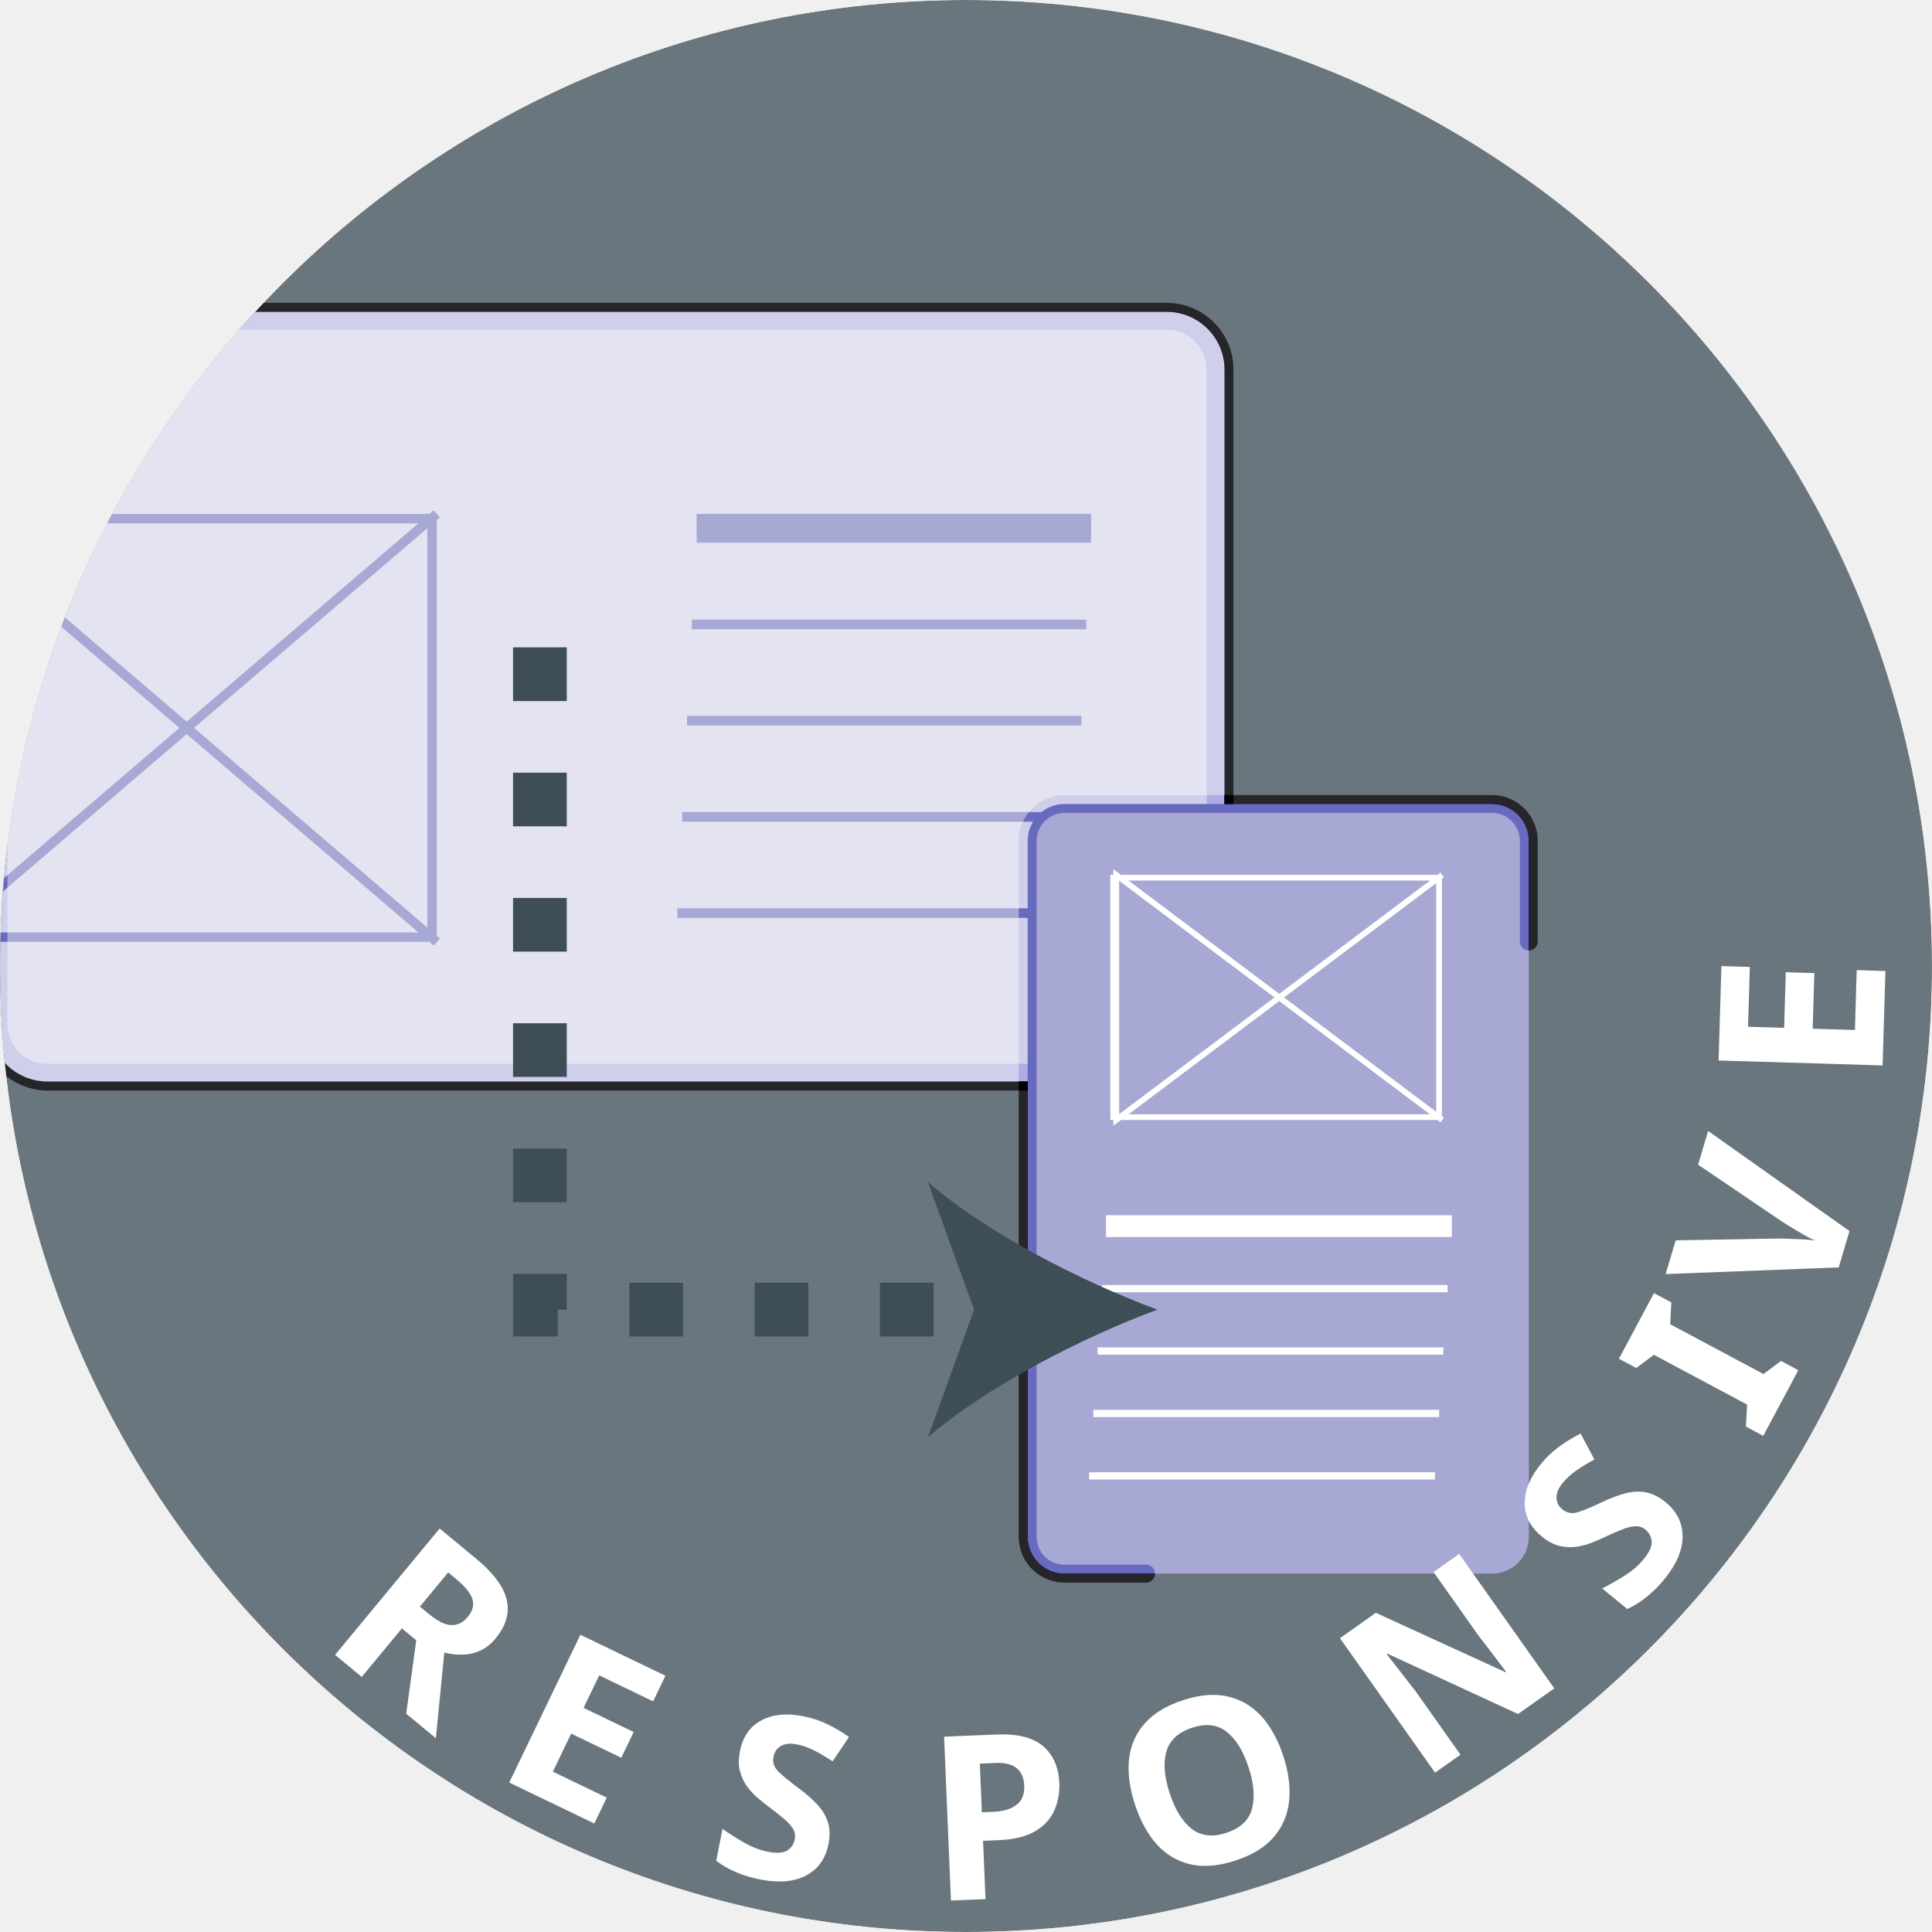
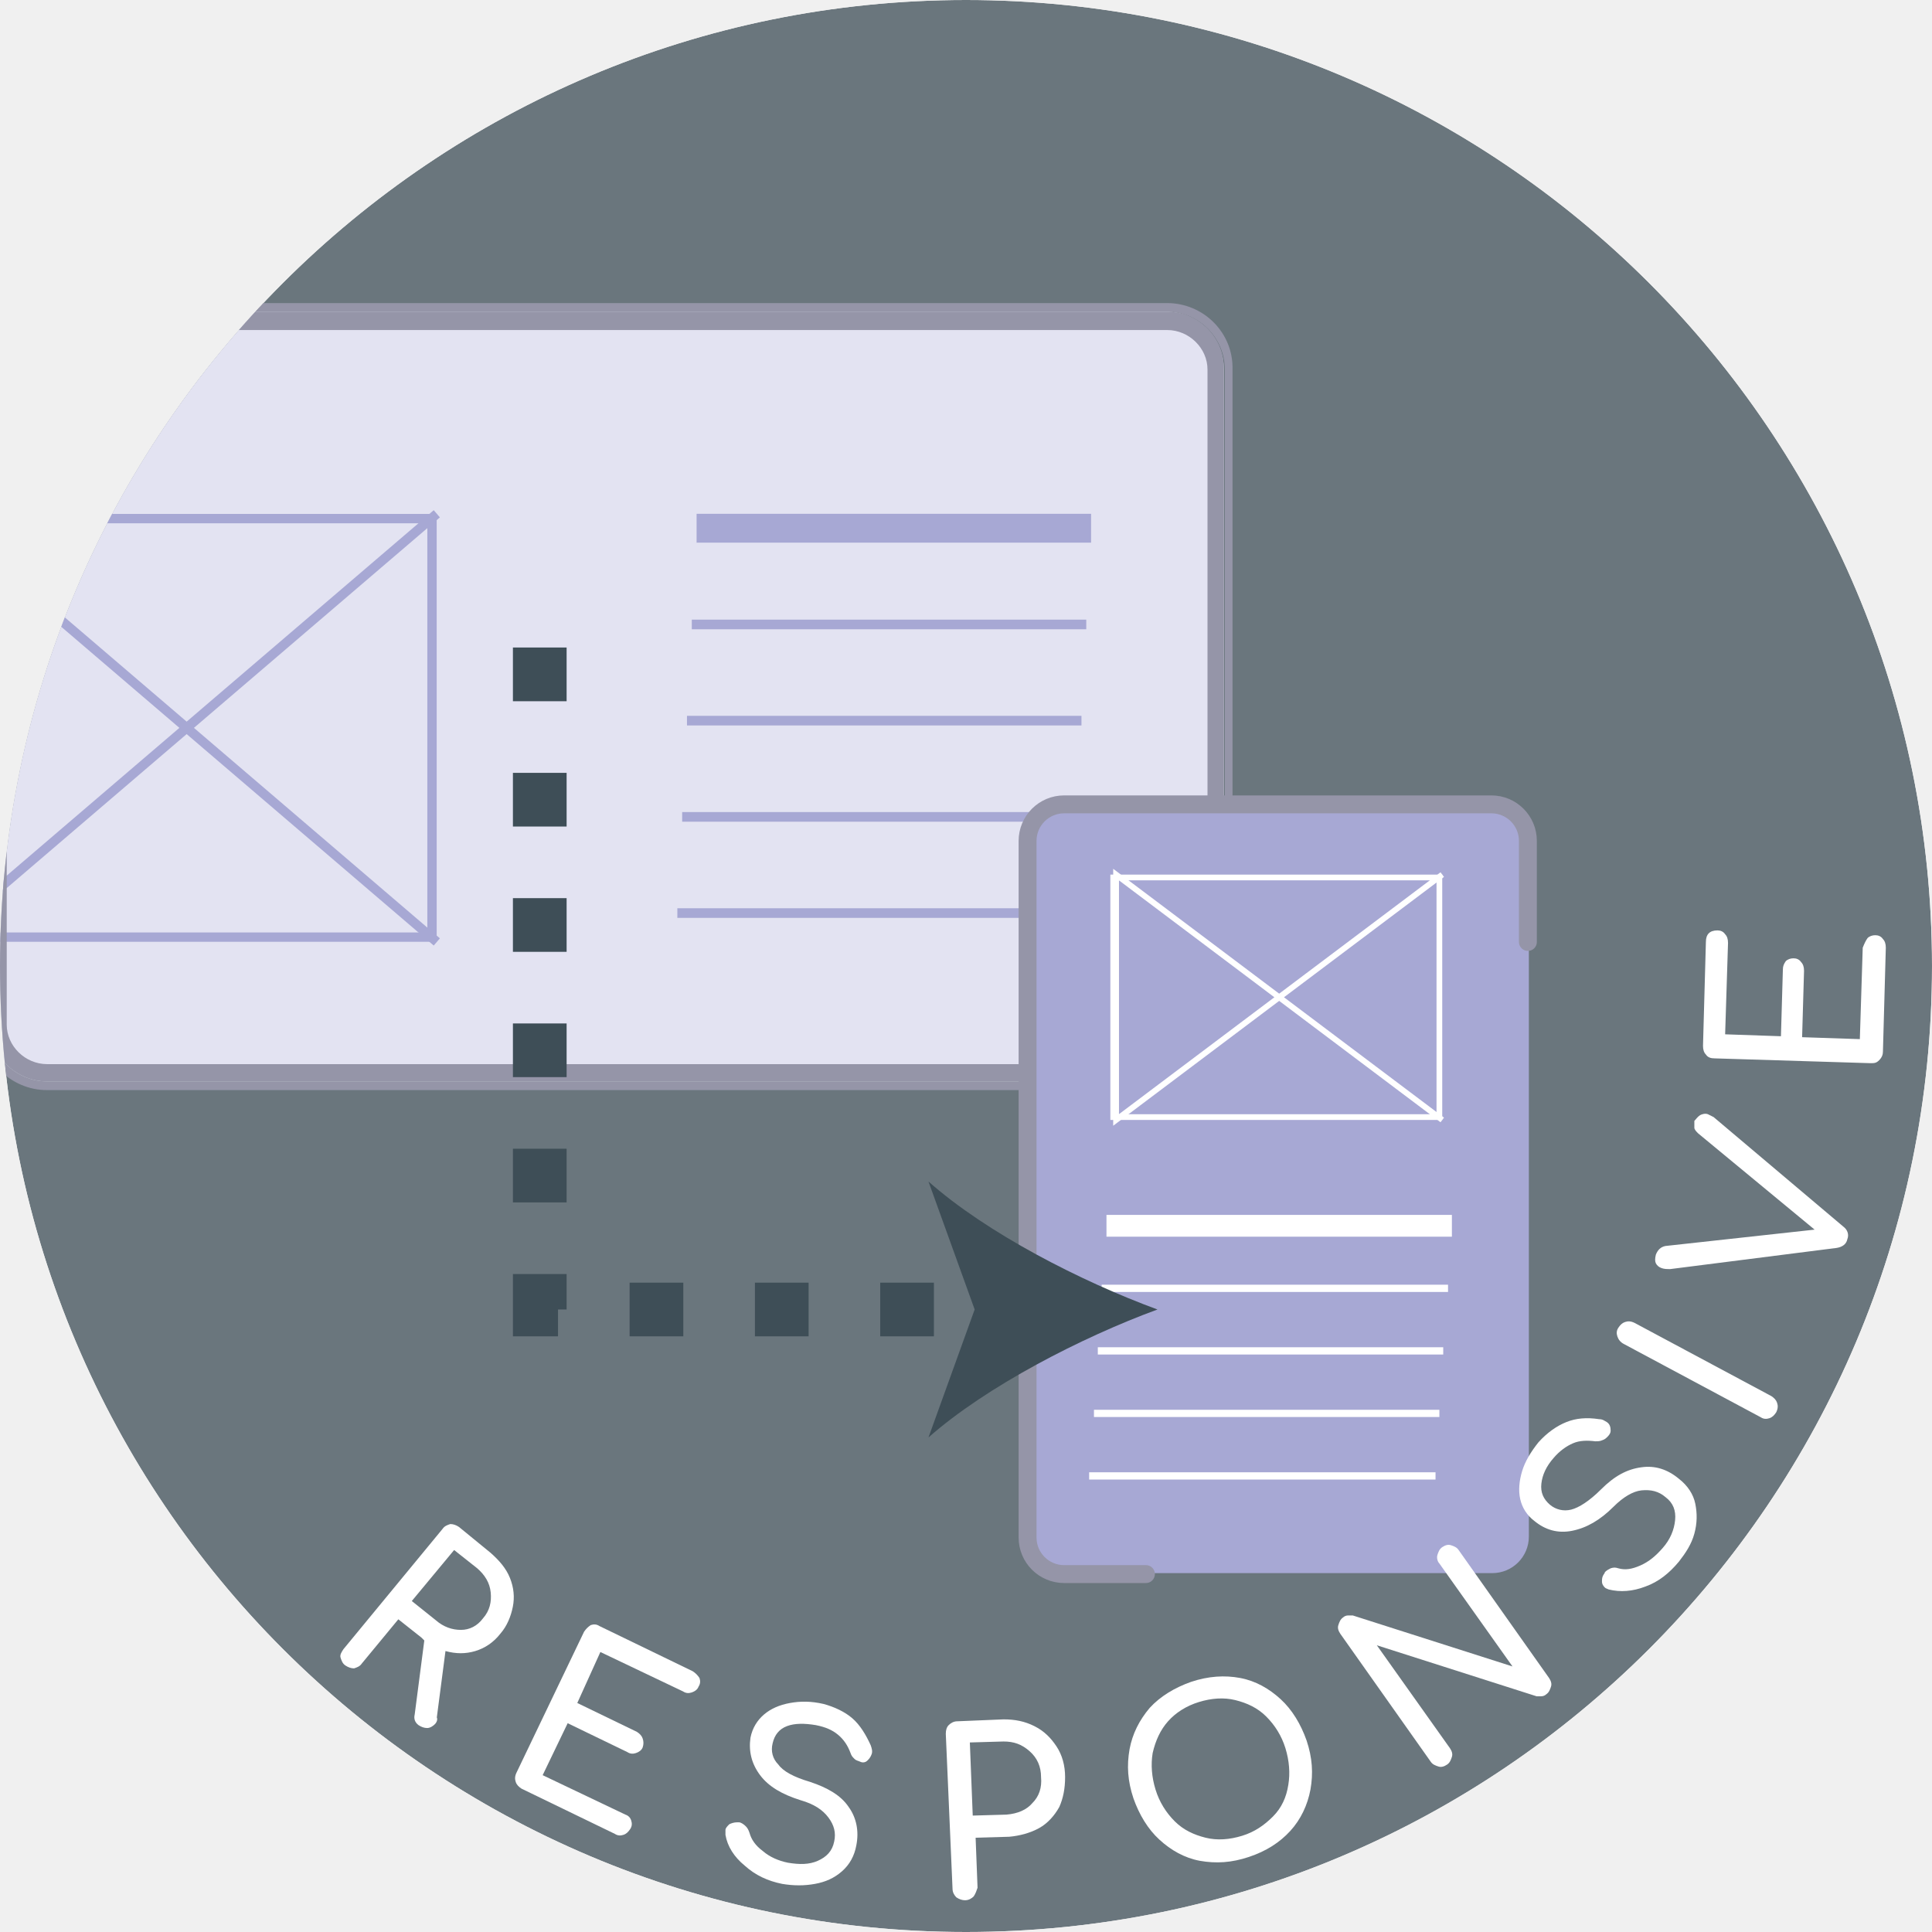
- <svg xmlns="http://www.w3.org/2000/svg" width="200.82" height="200.82" viewBox="0 0 200.82 200.82">
-   <defs>
-     <clipPath id="clip-path">
-       <circle cx="100.41" cy="100.41" r="100.41" style="fill: none" />
-     </clipPath>
-   </defs>
-   <g style="isolation: isolate">
-     <g id="Layer_1" data-name="Layer 1">
-       <g style="clip-path: url(#clip-path)">
-         <g style="opacity: 0.75">
-           <circle cx="100.41" cy="100.41" r="100.41" style="fill: #3e4e57" />
-         </g>
-         <g style="mix-blend-mode: color-burn">
-           <path d="M121.27,32.41a6,6,0,0,1,6,6v68a6,6,0,0,1-6,6H4.92a6,6,0,0,1-6-6v-68a6,6,0,0,1,6-6H121.27m0-.93H4.92A6.94,6.94,0,0,0-2,38.42v68a7,7,0,0,0,6.94,6.94H121.27a7,7,0,0,0,6.94-6.94v-68a6.94,6.94,0,0,0-6.94-6.94Z" style="fill: #9595a8" />
-         </g>
-         <rect x="-1.09" y="32.41" width="128.37" height="80" rx="6.01" style="fill: #e3e3f2" />
-         <g>
-           <rect x="-7.09" y="53.91" width="52" height="43.5" style="fill: none;stroke: #a7a8d4;stroke-miterlimit: 10;stroke-width: 0.972px" />
-           <polyline points="45.41 97.91 -6.59 53.41 -6.59 97.91 45.41 53.41" style="fill: none;stroke: #a7a8d4;stroke-miterlimit: 10;stroke-width: 0.984px" />
-         </g>
-         <g>
-           <line x1="70.41" y1="94.91" x2="111.41" y2="94.91" style="fill: none;stroke: #a7a8d4;stroke-miterlimit: 10" />
-           <line x1="70.91" y1="84.91" x2="111.91" y2="84.91" style="fill: none;stroke: #a7a8d4;stroke-miterlimit: 10" />
-           <line x1="71.41" y1="74.91" x2="112.41" y2="74.91" style="fill: none;stroke: #a7a8d4;stroke-miterlimit: 10" />
-           <line x1="71.91" y1="64.91" x2="112.91" y2="64.91" style="fill: none;stroke: #a7a8d4;stroke-miterlimit: 10" />
-           <line x1="72.41" y1="54.91" x2="113.41" y2="54.91" style="fill: none;stroke: #a7a8d4;stroke-miterlimit: 10;stroke-width: 3px" />
-         </g>
-         <g style="mix-blend-mode: color-burn">
-           <path d="M121.27,34.27a4.15,4.15,0,0,1,4.15,4.15v68a4.15,4.15,0,0,1-4.15,4.15H4.92A4.15,4.15,0,0,1,.77,106.4v-68a4.15,4.15,0,0,1,4.15-4.15H121.27m0-1.86H4.92a6,6,0,0,0-6,6v68a6,6,0,0,0,6,6H121.27a6,6,0,0,0,6-6v-68a6,6,0,0,0-6-6Z" style="fill: #9595a8" />
-         </g>
-         <rect x="106.82" y="83.57" width="52.09" height="80" rx="3.83" style="fill: #a7a8d4" />
-         <g>
-           <line x1="113.21" y1="153.41" x2="149.16" y2="153.41" style="fill: none;stroke: #fff;stroke-miterlimit: 10;stroke-width: 0.754px" />
-           <line x1="113.65" y1="146.92" x2="149.59" y2="146.92" style="fill: none;stroke: #fff;stroke-miterlimit: 10;stroke-width: 0.754px" />
-           <line x1="114.09" y1="140.43" x2="150.03" y2="140.43" style="fill: none;stroke: #fff;stroke-miterlimit: 10;stroke-width: 0.754px" />
-           <line x1="114.52" y1="133.94" x2="150.47" y2="133.94" style="fill: none;stroke: #fff;stroke-miterlimit: 10;stroke-width: 0.754px" />
-           <line x1="114.96" y1="127.45" x2="150.91" y2="127.45" style="fill: none;stroke: #fff;stroke-miterlimit: 10;stroke-width: 2.263px" />
-         </g>
-         <g>
-           <rect x="115.71" y="91.23" width="33.87" height="24.89" style="fill: none;stroke: #fff;stroke-miterlimit: 10;stroke-width: 0.594px" />
-           <polyline points="149.91 116.41 116.03 90.95 116.03 116.41 149.91 90.95" style="fill: none;stroke: #fff;stroke-miterlimit: 10;stroke-width: 0.6px" />
-         </g>
-         <path d="M119.13,163.57h-8.48a3.82,3.82,0,0,1-3.83-3.83V87.4a3.83,3.83,0,0,1,3.83-3.83h44.43a3.84,3.84,0,0,1,3.83,3.83V97.86" style="fill: none;stroke: #9595a8;stroke-linecap: round;stroke-miterlimit: 10;stroke-width: 1.86px;mix-blend-mode: color-burn" />
-         <text transform="translate(33.17 170.64) rotate(39.6)" style="font-size: 23.871px;fill: #fff;font-family: Comfortaa-Bold, Comfortaa;font-weight: 700">R</text>
-         <text transform="translate(50.99 184.35) rotate(25.71)" style="font-size: 23.871px;fill: #fff;font-family: Comfortaa-Bold, Comfortaa;font-weight: 700">E</text>
-         <text transform="translate(73.22 193.97) rotate(11.23)" style="font-size: 23.871px;fill: #fff;font-family: Comfortaa-Bold, Comfortaa;font-weight: 700">S</text>
-         <text transform="translate(96.69 197.64) rotate(-2.39)" style="font-size: 23.871px;fill: #fff;font-family: Comfortaa-Bold, Comfortaa;font-weight: 700">P</text>
-         <text transform="matrix(0.95, -0.31, 0.31, 0.95, 119.3, 196.12)" style="font-size: 23.871px;fill: #fff;font-family: Comfortaa-Bold, Comfortaa;font-weight: 700">O</text>
-         <text transform="matrix(0.82, -0.58, 0.58, 0.82, 147.4, 185.51)" style="font-size: 23.871px;fill: #fff;font-family: Comfortaa-Bold, Comfortaa;font-weight: 700">N</text>
-         <text transform="translate(169.06 168.59) rotate(-50.68)" style="font-size: 23.871px;fill: #fff;font-family: Comfortaa-Bold, Comfortaa;font-weight: 700">S</text>
-         <text transform="matrix(0.47, -0.88, 0.88, 0.47, 182.92, 149.92)" style="font-size: 23.871px;fill: #fff;font-family: Comfortaa-Bold, Comfortaa;font-weight: 700">I</text>
-         <text transform="translate(189.48 137.28) rotate(-73.48)" style="font-size: 23.871px;fill: #fff;font-family: Comfortaa-Bold, Comfortaa;font-weight: 700">V</text>
-         <text transform="matrix(0.03, -1, 1, 0.03, 195.62, 112.9)" style="font-size: 23.871px;fill: #fff;font-family: Comfortaa-Bold, Comfortaa;font-weight: 700">E</text>
-         <g>
-           <polyline points="56.12 67.29 56.12 136.13 103.46 136.13" style="fill: none;stroke: #3e4e57;stroke-miterlimit: 10;stroke-width: 5.581px;stroke-dasharray: 5.581,7.442" />
-           <path d="M120.3,136.13c-7.92,2.94-17.75,8-23.85,13.27l4.8-13.27-4.8-13.27C102.55,128.17,112.38,133.19,120.3,136.13Z" style="fill: #3e4e57" />
+ <svg xmlns="http://www.w3.org/2000/svg" xmlns:xlink="http://www.w3.org/1999/xlink" version="1.1" id="Layer_1" x="0px" y="0px" viewBox="0 0 200.8 200.8" style="enable-background:new 0 0 200.8 200.8;" xml:space="preserve">
+   <style type="text/css">
+ 	.st0{clip-path:url(#SVGID_2_);}
+ 	.st1{opacity:0.75;}
+ 	.st2{fill:#3E4E57;}
+ 	.st3{fill:#9595A8;}
+ 	.st4{fill:#E3E3F2;}
+ 	.st5{fill:none;stroke:#A7A8D4;stroke-width:0.972;stroke-miterlimit:10;}
+ 	.st6{fill:none;stroke:#A7A8D4;stroke-width:0.984;stroke-miterlimit:10;}
+ 	.st7{fill:none;stroke:#A7A8D4;stroke-miterlimit:10;}
+ 	.st8{fill:none;stroke:#A7A8D4;stroke-width:3;stroke-miterlimit:10;}
+ 	.st9{fill:#A7A8D4;}
+ 	.st10{fill:none;stroke:#FFFFFF;stroke-width:0.754;stroke-miterlimit:10;}
+ 	.st11{fill:none;stroke:#FFFFFF;stroke-width:2.263;stroke-miterlimit:10;}
+ 	.st12{fill:none;stroke:#FFFFFF;stroke-width:0.594;stroke-miterlimit:10;}
+ 	.st13{fill:none;stroke:#FFFFFF;stroke-width:0.601;stroke-miterlimit:10;}
+ 	.st14{fill:none;stroke:#9595A8;stroke-width:1.861;stroke-linecap:round;stroke-miterlimit:10;}
+ 	.st15{enable-background:new    ;}
+ 	.st16{fill:#FFFFFF;}
+ 	.st17{fill:none;stroke:#3E4E57;stroke-width:5.581;stroke-miterlimit:10;stroke-dasharray:5.581,7.442;}
+ </style>
+   <g>
+     <g id="Layer_1_1_">
+       <g>
+         <defs>
+           <circle id="SVGID_1_" cx="100.4" cy="100.4" r="100.4" />
+         </defs>
+         <clipPath id="SVGID_2_">
+           <use xlink:href="#SVGID_1_" style="overflow:visible;" />
+         </clipPath>
+         <g class="st0">
+           <g class="st1">
+             <circle class="st2" cx="100.4" cy="100.4" r="100.4" />
+           </g>
+           <g>
+             <path class="st3" d="M121.3,32.4c3.3,0,6,2.7,6,6v68c0,3.3-2.7,6-6,6H4.9c-3.3,0-6-2.7-6-6v-68c0-3.3,2.7-6,6-6L121.3,32.4        M121.3,31.5H4.9c-3.8,0-6.9,3.1-6.9,6.9v68c0,3.8,3.1,6.9,6.9,6.9h116.3c3.8,0,6.9-3.1,6.9-6.9v-68       C128.2,34.6,125.1,31.5,121.3,31.5C121.3,31.5,121.3,31.5,121.3,31.5z" />
+           </g>
+           <path class="st4" d="M4.9,32.4h116.3c3.3,0,6,2.7,6,6v68c0,3.3-2.7,6-6,6H4.9c-3.3,0-6-2.7-6-6v-68C-1.1,35.1,1.6,32.4,4.9,32.4      z" />
+           <g>
+             <rect x="-7.1" y="53.9" class="st5" width="52" height="43.5" />
+             <polyline class="st6" points="45.4,97.9 -6.6,53.4 -6.6,97.9 45.4,53.4      " />
+           </g>
+           <g>
+             <line class="st7" x1="70.4" y1="94.9" x2="111.4" y2="94.9" />
+             <line class="st7" x1="70.9" y1="84.9" x2="111.9" y2="84.9" />
+             <line class="st7" x1="71.4" y1="74.9" x2="112.4" y2="74.9" />
+             <line class="st7" x1="71.9" y1="64.9" x2="112.9" y2="64.9" />
+             <line class="st8" x1="72.4" y1="54.9" x2="113.4" y2="54.9" />
+           </g>
+           <g>
+             <path class="st3" d="M121.3,34.3c2.3,0,4.2,1.9,4.2,4.1v0v68c0,2.3-1.9,4.2-4.2,4.2l0,0H4.9c-2.3,0-4.2-1.9-4.2-4.1       c0,0,0,0,0,0v-68c0-2.3,1.9-4.2,4.1-4.2c0,0,0,0,0,0L121.3,34.3 M121.3,32.4H4.9c-3.3,0-6,2.7-6,6v68c0,3.3,2.7,6,6,6h116.3       c3.3,0,6-2.7,6-6v-68C127.3,35.1,124.6,32.4,121.3,32.4z" />
+           </g>
+           <path class="st9" d="M110.7,83.6h44.4c2.1,0,3.8,1.7,3.8,3.8v72.3c0,2.1-1.7,3.8-3.8,3.8h-44.4c-2.1,0-3.8-1.7-3.8-3.8V87.4      C106.8,85.3,108.5,83.6,110.7,83.6z" />
+           <g>
+             <line class="st10" x1="113.2" y1="153.4" x2="149.2" y2="153.4" />
+             <line class="st10" x1="113.7" y1="146.9" x2="149.6" y2="146.9" />
+             <line class="st10" x1="114.1" y1="140.4" x2="150" y2="140.4" />
+             <line class="st10" x1="114.5" y1="133.9" x2="150.5" y2="133.9" />
+             <line class="st11" x1="115" y1="127.4" x2="150.9" y2="127.4" />
+           </g>
+           <g>
+             <rect x="115.7" y="91.2" class="st12" width="33.9" height="24.9" />
+             <polyline class="st13" points="149.9,116.4 116,90.9 116,116.4 149.9,90.9      " />
+           </g>
+           <path class="st14" d="M119.1,163.6h-8.5c-2.1,0-3.8-1.7-3.8-3.8c0,0,0,0,0,0V87.4c0-2.1,1.7-3.8,3.8-3.8l0,0h44.4      c2.1,0,3.8,1.7,3.8,3.8v10.5" />
+           <g class="st15">
+             <path class="st16" d="M45.2,179.2c-0.2,0.2-0.5,0.4-0.8,0.4c-0.3,0-0.6-0.1-0.9-0.3c-0.4-0.3-0.5-0.7-0.4-1.1l1-7.7l-0.3-0.3       l-2.4-1.9l-3.8,4.6c-0.2,0.3-0.5,0.4-0.8,0.5c-0.3,0-0.6-0.1-0.9-0.3c-0.3-0.2-0.4-0.5-0.5-0.8s0.1-0.6,0.3-0.9l10.3-12.5       c0.2-0.3,0.5-0.4,0.8-0.5c0.3,0,0.6,0.1,0.9,0.3l3.3,2.7c0.9,0.8,1.6,1.6,2,2.6c0.4,1,0.5,2,0.3,3c-0.2,1-0.6,2-1.3,2.8       c-0.7,0.9-1.6,1.5-2.6,1.8c-1,0.3-2,0.3-3.1,0l-0.9,6.9C45.5,178.7,45.4,179,45.2,179.2z M45.3,168.4c0.8,0.7,1.7,1,2.6,1       s1.7-0.4,2.3-1.2c0.7-0.8,0.9-1.7,0.8-2.7c-0.1-1-0.6-1.8-1.4-2.5l-2.4-1.9l-4.4,5.3L45.3,168.4z" />
+           </g>
+           <g class="st15">
+             <path class="st16" d="M65.6,189.2c0.1,0.3,0.1,0.6-0.1,0.9c-0.2,0.3-0.4,0.5-0.7,0.6s-0.6,0.1-0.9-0.1l-9.7-4.7       c-0.3-0.2-0.5-0.4-0.6-0.7s-0.1-0.6,0.1-1l7-14.6c0.2-0.3,0.4-0.5,0.7-0.7c0.3-0.1,0.6-0.1,0.9,0.1l9.7,4.7       c0.3,0.2,0.5,0.4,0.7,0.7c0.1,0.3,0.1,0.6-0.1,0.9c-0.1,0.3-0.4,0.5-0.7,0.6c-0.3,0.1-0.6,0.1-0.9-0.1l-8.6-4.1L60,177l6.2,3       c0.3,0.2,0.5,0.4,0.6,0.7c0.1,0.3,0.1,0.6,0,0.9c-0.1,0.3-0.4,0.5-0.7,0.6c-0.3,0.1-0.6,0.1-0.9-0.1l-6.2-3l-2.6,5.4l8.6,4.1       C65.3,188.7,65.5,188.9,65.6,189.2z" />
+           </g>
+           <g class="st15">
+             <path class="st16" d="M88.6,178.6c0.8,0.7,1.4,1.7,1.9,2.8c0.1,0.3,0.2,0.6,0.1,0.9c-0.1,0.3-0.3,0.6-0.6,0.8       c-0.2,0.1-0.4,0.1-0.6,0s-0.4-0.1-0.6-0.3c-0.2-0.2-0.3-0.3-0.4-0.6c-0.3-0.8-0.7-1.4-1.3-1.9c-0.6-0.5-1.3-0.8-2.3-1       c-1.2-0.2-2.2-0.2-3,0.1c-0.8,0.3-1.3,0.9-1.5,1.8c-0.2,0.8,0,1.6,0.6,2.2c0.5,0.7,1.6,1.3,3.3,1.8c1.8,0.6,3.2,1.4,4,2.6       c0.8,1.1,1.1,2.5,0.8,4c-0.2,1.1-0.7,2-1.5,2.7c-0.8,0.7-1.7,1.1-2.8,1.3c-1.1,0.2-2.2,0.2-3.4,0c-1.5-0.3-2.8-0.9-3.9-1.9       c-1.1-0.9-1.8-2-2-3.2c0-0.2,0-0.4,0-0.5c0-0.2,0.2-0.4,0.4-0.6c0.2-0.1,0.5-0.2,0.8-0.2c0.1,0,0.1,0,0.2,0       c0.2,0,0.5,0.2,0.7,0.4c0.2,0.2,0.3,0.4,0.4,0.7c0.2,0.7,0.6,1.3,1.4,1.9c0.7,0.6,1.6,1,2.6,1.2c1.2,0.2,2.2,0.2,3.1-0.2       c0.9-0.4,1.5-1,1.7-2c0.2-0.9,0-1.7-0.6-2.5c-0.6-0.8-1.5-1.4-2.9-1.8c-1.9-0.6-3.3-1.4-4.2-2.6c-0.9-1.2-1.2-2.5-1-3.9       c0.2-1,0.7-1.8,1.4-2.4c0.7-0.6,1.6-1,2.7-1.2c1.1-0.2,2.2-0.2,3.5,0.1C86.7,177.4,87.8,177.9,88.6,178.6z" />
+           </g>
+           <g class="st15">
+             <path class="st16" d="M101.2,197.1c-0.2,0.2-0.5,0.4-0.9,0.4c-0.3,0-0.6-0.1-0.9-0.3c-0.2-0.2-0.4-0.5-0.4-0.9l-0.7-16.1       c0-0.4,0.1-0.7,0.3-0.9s0.5-0.4,0.9-0.4l4.8-0.2c1.2,0,2.2,0.2,3.2,0.7c1,0.5,1.7,1.2,2.3,2.1s0.9,2,0.9,3.2       c0,1.2-0.2,2.2-0.6,3.1c-0.5,0.9-1.2,1.7-2.1,2.2c-0.9,0.5-2,0.8-3.1,0.9l-3.5,0.1l0.2,5.2       C101.5,196.5,101.4,196.8,101.2,197.1z M107.3,187.4c0.7-0.7,1-1.6,0.9-2.7c0-1.1-0.4-2-1.2-2.7s-1.6-1-2.7-1l-3.5,0.1l0.3,7.6       l3.5-0.1C105.8,188.5,106.7,188.1,107.3,187.4z" />
+           </g>
+           <g class="st15">
+             <path class="st16" d="M128.9,174.4c1.6,0.3,3,1.1,4.2,2.2c1.2,1.1,2.1,2.6,2.7,4.3c0.6,1.8,0.7,3.4,0.4,5.1       c-0.3,1.6-1,3.1-2.1,4.3c-1.1,1.2-2.5,2.1-4.3,2.7s-3.4,0.7-5.1,0.4c-1.6-0.3-3-1.1-4.2-2.2c-1.2-1.1-2.1-2.6-2.7-4.3       c-0.6-1.8-0.7-3.4-0.4-5.1c0.3-1.6,1-3,2.1-4.3c1.1-1.2,2.6-2.1,4.3-2.7C125.6,174.2,127.3,174.1,128.9,174.4z M121.4,178.9       c-0.8,0.9-1.3,2-1.6,3.3c-0.2,1.2-0.1,2.5,0.3,3.8c0.4,1.3,1.1,2.4,2,3.3c0.9,0.9,2,1.4,3.2,1.7c1.2,0.3,2.5,0.2,3.8-0.2       s2.3-1.1,3.2-2s1.4-2,1.6-3.3c0.2-1.2,0.1-2.5-0.3-3.8c-0.4-1.3-1.1-2.4-2-3.3s-2-1.4-3.2-1.7c-1.2-0.3-2.5-0.2-3.8,0.2       C123.3,177.3,122.2,178,121.4,178.9z" />
+           </g>
+           <g class="st15">
+             <path class="st16" d="M149.4,161.6c0.1-0.3,0.2-0.6,0.5-0.8s0.6-0.3,0.9-0.2c0.3,0.1,0.6,0.2,0.8,0.5l9.4,13.3       c0.2,0.3,0.3,0.6,0.2,0.9c-0.1,0.3-0.2,0.6-0.5,0.8c-0.1,0.1-0.3,0.2-0.5,0.2c-0.2,0-0.4,0-0.5,0l-16.6-5.3l7.6,10.7       c0.2,0.3,0.3,0.6,0.2,0.9c-0.1,0.3-0.2,0.6-0.5,0.8c-0.3,0.2-0.6,0.3-0.9,0.2c-0.3-0.1-0.6-0.2-0.8-0.5l-9.4-13.3       c-0.2-0.3-0.3-0.6-0.2-0.9c0.1-0.3,0.2-0.6,0.5-0.8c0.1-0.1,0.3-0.2,0.5-0.2s0.4,0,0.5,0l16.6,5.3l-7.6-10.7       C149.4,162.3,149.3,161.9,149.4,161.6z" />
+           </g>
+           <g class="st15">
+             <path class="st16" d="M162.8,147.8c1-0.4,2.1-0.5,3.4-0.3c0.4,0,0.6,0.2,0.8,0.3c0.3,0.2,0.4,0.5,0.4,0.9       c0,0.2-0.1,0.4-0.3,0.6c-0.2,0.2-0.3,0.3-0.6,0.4c-0.2,0.1-0.5,0.1-0.7,0.1c-0.8-0.1-1.6-0.1-2.3,0.2c-0.7,0.3-1.4,0.8-2,1.5       c-0.8,0.9-1.2,1.8-1.3,2.7c-0.1,0.9,0.2,1.6,0.9,2.2c0.6,0.5,1.4,0.7,2.2,0.5s1.9-0.9,3.1-2.1c1.4-1.4,2.7-2.1,4.2-2.3       c1.4-0.2,2.7,0.2,3.9,1.2c0.9,0.7,1.5,1.6,1.7,2.6c0.2,1,0.2,2-0.1,3.1c-0.3,1.1-0.9,2-1.6,2.9c-1,1.2-2.1,2.1-3.5,2.6       c-1.3,0.5-2.6,0.6-3.8,0.3c-0.2-0.1-0.3-0.1-0.4-0.2c-0.2-0.2-0.3-0.4-0.3-0.6c0-0.3,0-0.5,0.2-0.8c0,0,0.1-0.1,0.1-0.2       c0.2-0.2,0.4-0.3,0.6-0.4c0.3-0.1,0.5-0.1,0.8,0c0.7,0.2,1.4,0.1,2.3-0.3s1.6-1,2.3-1.8c0.8-0.9,1.2-1.9,1.3-2.9       c0.1-1-0.2-1.8-1-2.4c-0.7-0.6-1.5-0.8-2.5-0.7c-0.9,0.1-1.9,0.7-2.9,1.7c-1.4,1.4-2.8,2.2-4.3,2.5c-1.5,0.3-2.8-0.1-3.9-1       c-0.8-0.6-1.3-1.4-1.5-2.3c-0.2-0.9-0.1-1.9,0.2-2.9c0.3-1,0.9-2,1.7-3C160.8,148.9,161.8,148.2,162.8,147.8z" />
+           </g>
+           <g class="st15">
+             <path class="st16" d="M168.1,138.9c-0.1-0.3-0.1-0.6,0.1-0.9c0.2-0.3,0.4-0.5,0.7-0.6c0.3-0.1,0.6-0.1,1,0.1l14.2,7.6       c0.3,0.2,0.5,0.4,0.6,0.7c0.1,0.3,0.1,0.6-0.1,1c-0.2,0.3-0.4,0.5-0.7,0.6c-0.3,0.1-0.6,0.1-0.9-0.1l-14.2-7.6       C168.4,139.5,168.2,139.2,168.1,138.9z" />
+           </g>
+           <g class="st15">
+             <path class="st16" d="M176.7,115.9c0.2-0.1,0.5-0.2,0.8-0.1c0.2,0.1,0.4,0.2,0.6,0.3l13.5,11.4c0.4,0.3,0.6,0.8,0.4,1.3       c-0.1,0.5-0.5,0.8-1.1,0.9l-17.3,2.2c-0.4,0-0.6,0-0.9-0.1c-0.3-0.1-0.5-0.3-0.6-0.5s-0.1-0.5,0-0.9c0.2-0.5,0.5-0.8,1-0.9       l15.5-1.7l-12.1-10c-0.2-0.2-0.4-0.4-0.4-0.6c0-0.2,0-0.4,0-0.7C176.3,116.3,176.4,116.1,176.7,115.9z" />
+           </g>
+           <g class="st15">
+             <path class="st16" d="M194.1,97.5c0.2-0.2,0.5-0.3,0.8-0.3c0.3,0,0.6,0.1,0.8,0.4c0.2,0.2,0.3,0.5,0.3,0.9l-0.3,10.8       c0,0.3-0.1,0.6-0.4,0.9s-0.5,0.3-0.9,0.3l-16.2-0.5c-0.4,0-0.7-0.1-0.9-0.4c-0.2-0.2-0.3-0.5-0.3-0.9l0.3-10.8       c0-0.4,0.1-0.7,0.3-0.9c0.2-0.2,0.5-0.3,0.9-0.3c0.3,0,0.6,0.1,0.8,0.4c0.2,0.2,0.3,0.5,0.3,0.9l-0.3,9.5l5.8,0.2l0.2-6.9       c0-0.4,0.1-0.6,0.3-0.9c0.2-0.2,0.5-0.3,0.8-0.3c0.3,0,0.6,0.1,0.8,0.4c0.2,0.2,0.3,0.5,0.3,0.9l-0.2,6.9l6,0.2l0.3-9.5       C193.8,98,193.9,97.8,194.1,97.5z" />
+           </g>
+           <g>
+             <polyline class="st17" points="56.1,67.3 56.1,136.1 103.5,136.1      " />
+             <path class="st2" d="M120.3,136.1c-7.9,2.9-17.8,8-23.8,13.3l4.8-13.3l-4.8-13.3C102.6,128.2,112.4,133.2,120.3,136.1z" />
+           </g>
        </g>
      </g>
    </g>
  </g>
</svg>
